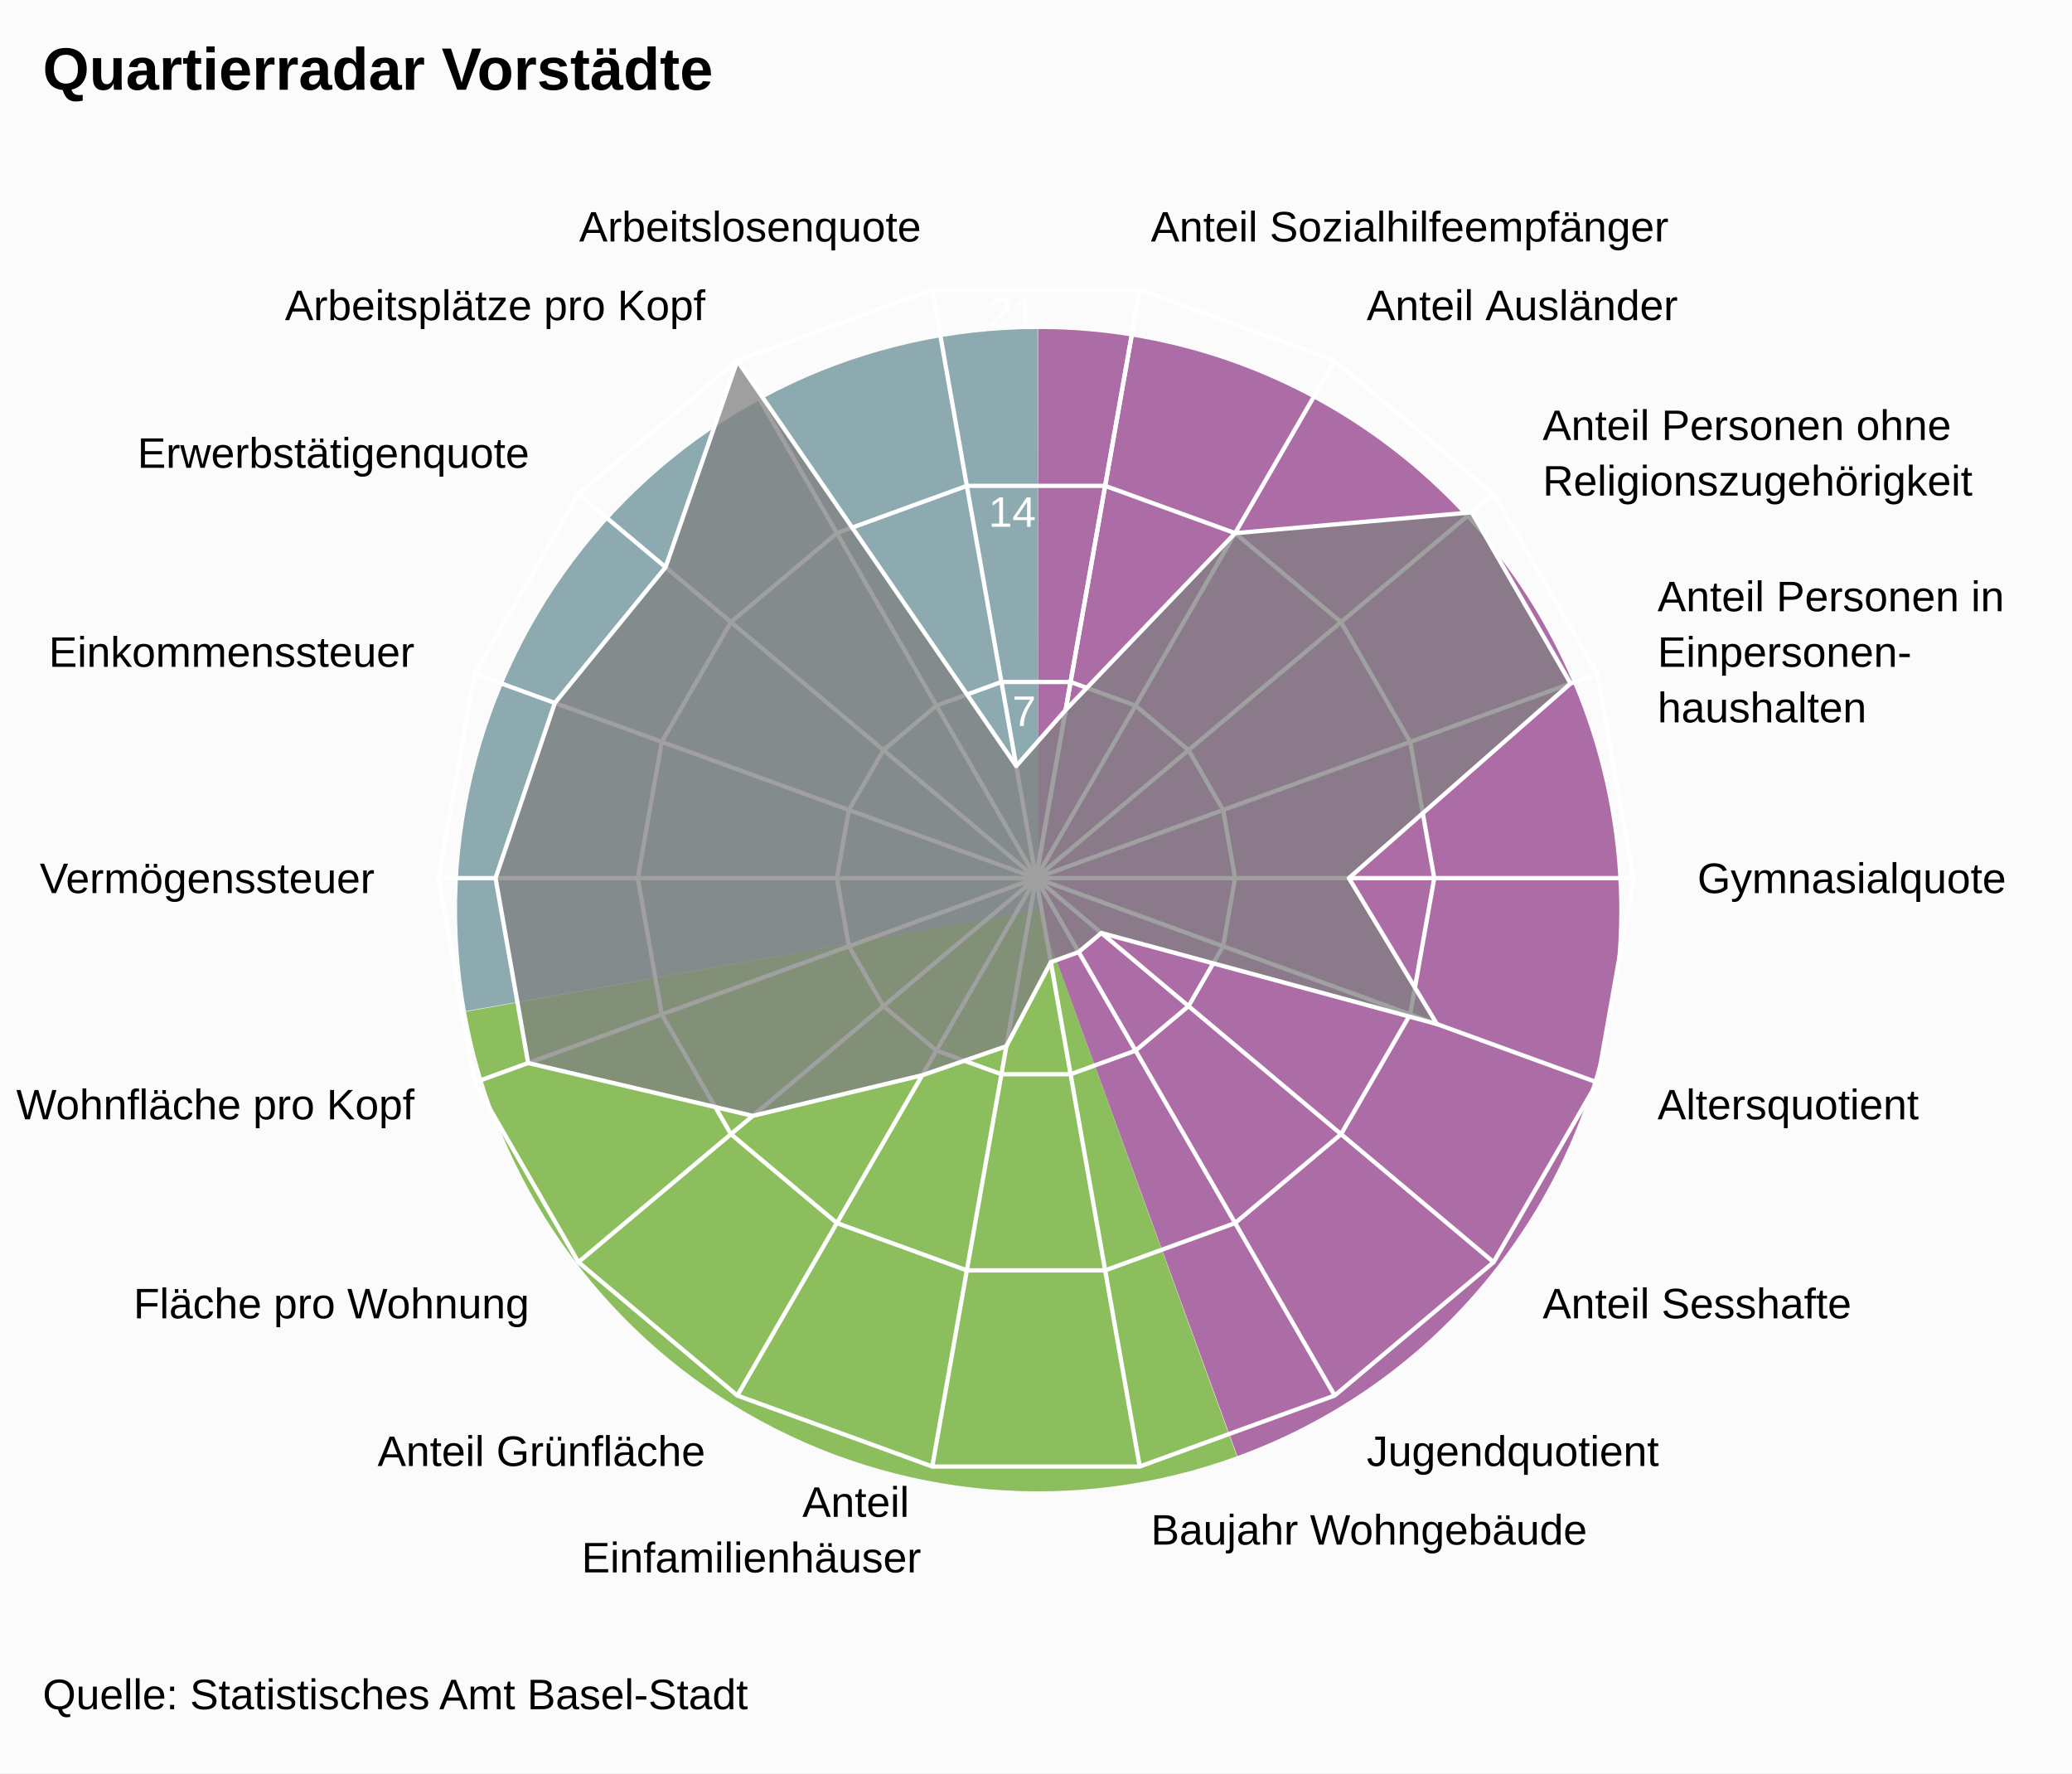
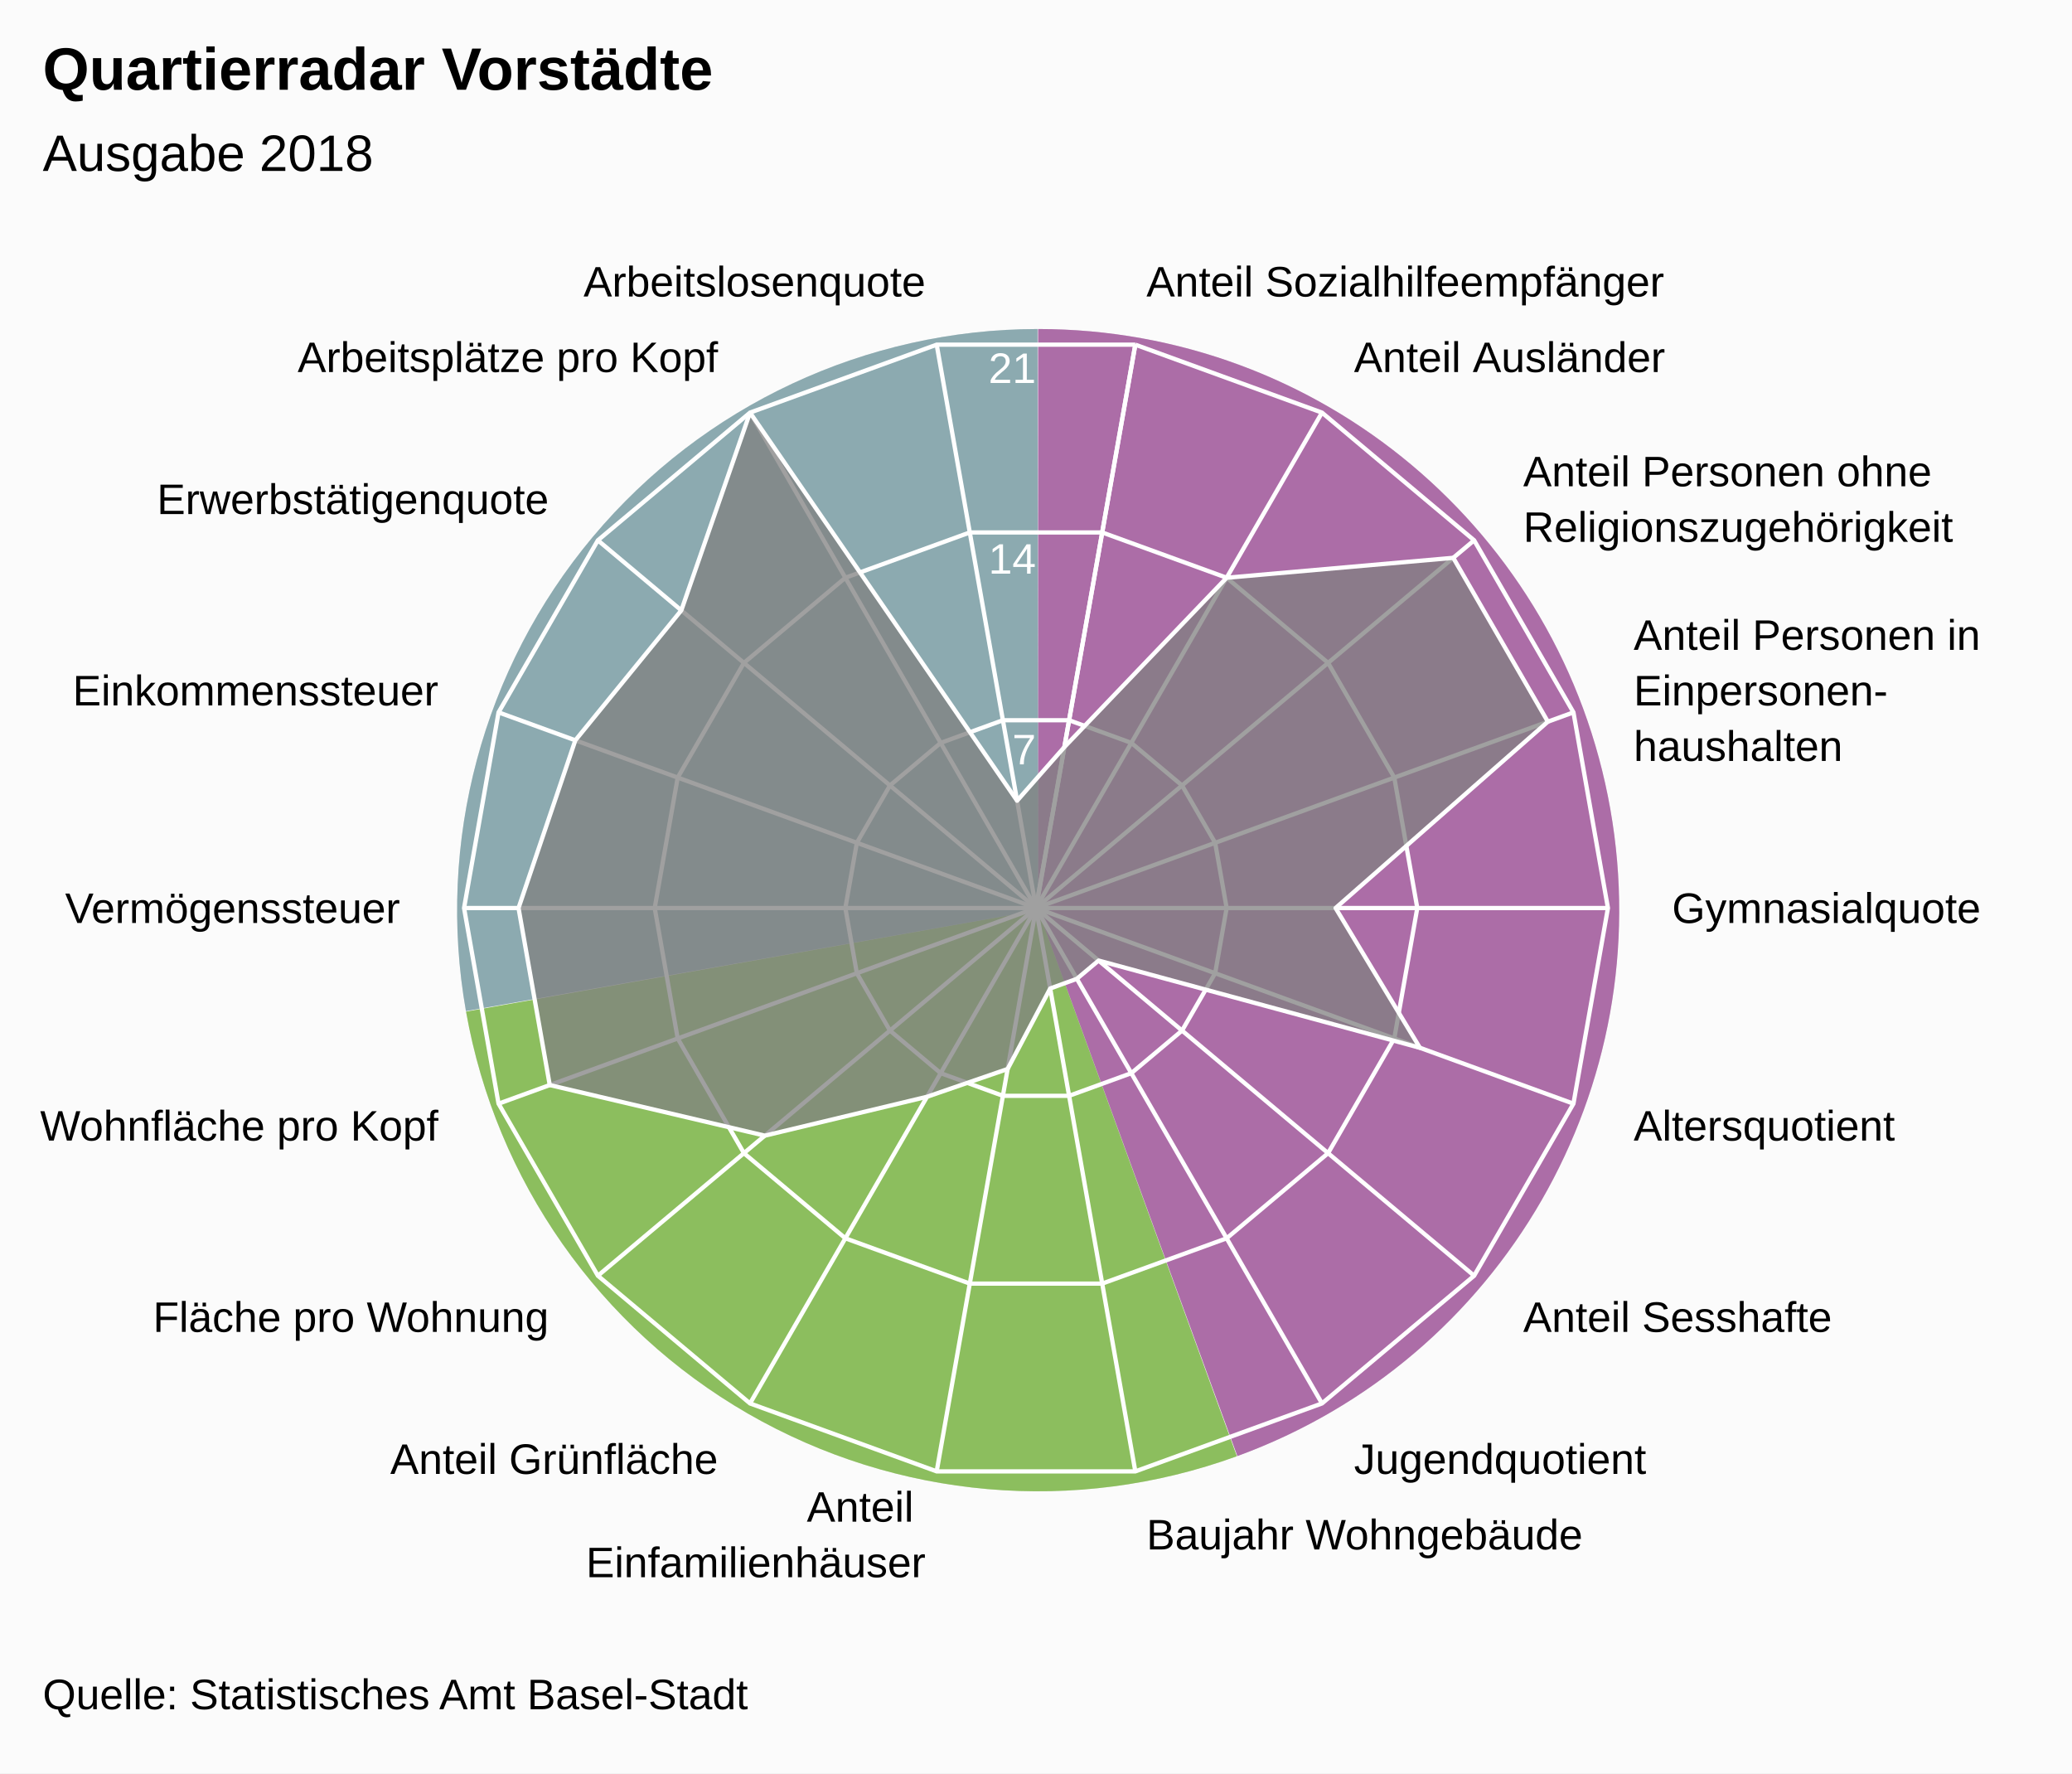
<svg xmlns="http://www.w3.org/2000/svg" version="1.1" class="highcharts-root" style="font-family:Arial;font-size:12px;" viewBox="0 0 485 415">
  <defs>
-     <clipPath id="highcharts-d8wcjvg-7">
-       <rect x="0" y="0" width="465" height="329" fill="none" />
+     <clipPath id="highcharts-m9omx0h-7">
+       <rect x="0" y="0" width="465" height="315" fill="none" />
    </clipPath>
-     <clipPath id="highcharts-d8wcjvg-9">
-       <circle cx="232.5" cy="164.5" r="139.825" />
+     <clipPath id="highcharts-m9omx0h-9">
+       <circle cx="232.5" cy="157.5" r="133.875" />
    </clipPath>
  </defs>
  <rect fill="#fbfbfb" class="highcharts-background" x="0" y="0" width="485" height="415" rx="0" ry="0" />
-   <rect fill="none" class="highcharts-plot-background" x="10" y="41" width="465" height="329" />
+   <rect fill="none" class="highcharts-plot-background" x="10" y="55" width="465" height="315" />
  <path fill="#923F8D" d="M 243 77 A 136 136 0 0 1 289.643 340.752 L 243 213 A 0 0 0 0 0 243 213 Z" fill-opacity="0.5" />
  <path fill="#68AB2B" d="M 289.515 340.798 A 136 136 0 0 1 109.09 236.75 L 243 213 A 0 0 0 0 0 243 213 Z" fill-opacity="0.5" />
  <path fill="#689199" d="M 109.066 236.616 A 136 136 0 0 1 242.864 77 L 243 213 A 0 0 0 0 0 243 213 Z" fill-opacity="0.5" />
  <path fill="#923F8D" d="M 243 77 A 136 136 0 0 1 289.643 340.752 L 243 213 A 0 0 0 0 0 243 213 Z" fill-opacity="0.5" />
  <path fill="#68AB2B" d="M 289.515 340.798 A 136 136 0 0 1 109.09 236.75 L 243 213 A 0 0 0 0 0 243 213 Z" fill-opacity="0.5" />
  <path fill="#689199" d="M 109.066 236.616 A 136 136 0 0 1 242.864 77 L 243 213 A 0 0 0 0 0 243 213 Z" fill-opacity="0.5" />
  <g class="highcharts-pane-group" />
  <g class="highcharts-grid highcharts-xaxis-grid ">
-     <path fill="none" stroke="white" stroke-width="1" class="highcharts-grid-line" d="M 242.5 205.5 L 266.78 67.799" opacity="1" />
-     <path fill="none" stroke="white" stroke-width="1" class="highcharts-grid-line" d="M 242.5 205.5 L 312.412 84.408" opacity="1" />
-     <path fill="none" stroke="white" stroke-width="1" class="highcharts-grid-line" d="M 242.5 205.5 L 349.612 115.622" opacity="1" />
-     <path fill="none" stroke="white" stroke-width="1" class="highcharts-grid-line" d="M 242.5 205.5 L 373.893 157.677" opacity="1" />
-     <path fill="none" stroke="white" stroke-width="1" class="highcharts-grid-line" d="M 242.5 205.5 L 382.325 205.5" opacity="1" />
-     <path fill="none" stroke="white" stroke-width="1" class="highcharts-grid-line" d="M 242.5 205.5 L 373.893 253.323" opacity="1" />
-     <path fill="none" stroke="white" stroke-width="1" class="highcharts-grid-line" d="M 242.5 205.5 L 349.612 295.378" opacity="1" />
-     <path fill="none" stroke="white" stroke-width="1" class="highcharts-grid-line" d="M 242.5 205.5 L 312.413 326.592" opacity="1" />
-     <path fill="none" stroke="white" stroke-width="1" class="highcharts-grid-line" d="M 242.5 205.5 L 266.78 343.201" opacity="1" />
-     <path fill="none" stroke="white" stroke-width="1" class="highcharts-grid-line" d="M 242.5 205.5 L 218.22 343.201" opacity="1" />
-     <path fill="none" stroke="white" stroke-width="1" class="highcharts-grid-line" d="M 242.5 205.5 L 172.588 326.592" opacity="1" />
-     <path fill="none" stroke="white" stroke-width="1" class="highcharts-grid-line" d="M 242.5 205.5 L 135.388 295.378" opacity="1" />
-     <path fill="none" stroke="white" stroke-width="1" class="highcharts-grid-line" d="M 242.5 205.5 L 111.107 253.323" opacity="1" />
-     <path fill="none" stroke="white" stroke-width="1" class="highcharts-grid-line" d="M 242.5 205.5 L 102.675 205.5" opacity="1" />
-     <path fill="none" stroke="white" stroke-width="1" class="highcharts-grid-line" d="M 242.5 205.5 L 111.107 157.677" opacity="1" />
-     <path fill="none" stroke="white" stroke-width="1" class="highcharts-grid-line" d="M 242.5 205.5 L 135.388 115.622" opacity="1" />
-     <path fill="none" stroke="white" stroke-width="1" class="highcharts-grid-line" d="M 242.5 205.5 L 172.587 84.408" opacity="1" />
-     <path fill="none" stroke="white" stroke-width="1" class="highcharts-grid-line" d="M 242.5 205.5 L 218.22 67.799" opacity="1" />
-     <path fill="none" stroke="white" stroke-width="1" class="highcharts-grid-line" d="M 242.5 205.5 L 266.78 67.799" opacity="1" />
+     <path fill="none" stroke="white" stroke-width="1" class="highcharts-grid-line" d="M 242.5 212.5 L 265.747 80.659" opacity="1" />
+     <path fill="none" stroke="white" stroke-width="1" class="highcharts-grid-line" d="M 242.5 212.5 L 309.438 96.561" opacity="1" />
+     <path fill="none" stroke="white" stroke-width="1" class="highcharts-grid-line" d="M 242.5 212.5 L 345.054 126.447" opacity="1" />
+     <path fill="none" stroke="white" stroke-width="1" class="highcharts-grid-line" d="M 242.5 212.5 L 368.301 166.712" opacity="1" />
+     <path fill="none" stroke="white" stroke-width="1" class="highcharts-grid-line" d="M 242.5 212.5 L 376.375 212.5" opacity="1" />
+     <path fill="none" stroke="white" stroke-width="1" class="highcharts-grid-line" d="M 242.5 212.5 L 368.301 258.288" opacity="1" />
+     <path fill="none" stroke="white" stroke-width="1" class="highcharts-grid-line" d="M 242.5 212.5 L 345.054 298.553" opacity="1" />
+     <path fill="none" stroke="white" stroke-width="1" class="highcharts-grid-line" d="M 242.5 212.5 L 309.438 328.439" opacity="1" />
+     <path fill="none" stroke="white" stroke-width="1" class="highcharts-grid-line" d="M 242.5 212.5 L 265.747 344.341" opacity="1" />
+     <path fill="none" stroke="white" stroke-width="1" class="highcharts-grid-line" d="M 242.5 212.5 L 219.253 344.341" opacity="1" />
+     <path fill="none" stroke="white" stroke-width="1" class="highcharts-grid-line" d="M 242.5 212.5 L 175.563 328.439" opacity="1" />
+     <path fill="none" stroke="white" stroke-width="1" class="highcharts-grid-line" d="M 242.5 212.5 L 139.946 298.553" opacity="1" />
+     <path fill="none" stroke="white" stroke-width="1" class="highcharts-grid-line" d="M 242.5 212.5 L 116.699 258.288" opacity="1" />
+     <path fill="none" stroke="white" stroke-width="1" class="highcharts-grid-line" d="M 242.5 212.5 L 108.625 212.5" opacity="1" />
+     <path fill="none" stroke="white" stroke-width="1" class="highcharts-grid-line" d="M 242.5 212.5 L 116.699 166.712" opacity="1" />
+     <path fill="none" stroke="white" stroke-width="1" class="highcharts-grid-line" d="M 242.5 212.5 L 139.946 126.447" opacity="1" />
+     <path fill="none" stroke="white" stroke-width="1" class="highcharts-grid-line" d="M 242.5 212.5 L 175.562 96.561" opacity="1" />
+     <path fill="none" stroke="white" stroke-width="1" class="highcharts-grid-line" d="M 242.5 212.5 L 219.253 80.659" opacity="1" />
+     <path fill="none" stroke="white" stroke-width="1" class="highcharts-grid-line" d="M 242.5 212.5 L 265.747 80.659" opacity="1" />
  </g>
  <g class="highcharts-grid highcharts-yaxis-grid ">
-     <path fill="none" stroke="white" stroke-width="1" class="highcharts-grid-line" d="M 242.5 205.5 L 242.5 205.5 L 242.5 205.5 L 242.5 205.5 L 242.5 205.5 L 242.5 205.5 L 242.5 205.5 L 242.5 205.5 L 242.5 205.5 L 242.5 205.5 L 242.5 205.5 L 242.5 205.5 L 242.5 205.5 L 242.5 205.5 L 242.5 205.5 L 242.5 205.5 L 242.5 205.5 L 242.5 205.5 L 242.5 205.5 L 242.5 205.5" opacity="1" />
-     <path fill="none" stroke="white" stroke-width="1" class="highcharts-grid-line" d="M 250.593 159.6 L 250.593 159.6 L 234.407 159.6 L 219.196 165.136 L 206.796 175.541 L 198.702 189.559 L 195.892 205.5 L 198.702 221.441 L 206.796 235.459 L 219.196 245.864 L 234.407 251.4 L 250.593 251.4 L 265.804 245.864 L 278.204 235.459 L 286.298 221.441 L 289.108 205.5 L 286.298 189.559 L 278.204 175.541 L 265.804 165.136 L 250.593 159.6" opacity="1" />
-     <path fill="none" stroke="white" stroke-width="1" class="highcharts-grid-line" d="M 258.687 113.7 L 258.687 113.7 L 226.313 113.7 L 195.892 124.772 L 171.092 145.581 L 154.905 173.618 L 149.283 205.5 L 154.905 237.382 L 171.092 265.419 L 195.892 286.228 L 226.313 297.3 L 258.687 297.3 L 289.108 286.228 L 313.908 265.419 L 330.095 237.382 L 335.717 205.5 L 330.095 173.618 L 313.908 145.581 L 289.108 124.772 L 258.687 113.7" opacity="1" />
-     <path fill="none" stroke="white" stroke-width="1" class="highcharts-grid-line" d="M 266.78 67.799 L 266.78 67.799 L 218.22 67.799 L 172.587 84.408 L 135.388 115.622 L 111.107 157.677 L 102.675 205.5 L 111.107 253.323 L 135.388 295.378 L 172.588 326.592 L 218.22 343.201 L 266.78 343.201 L 312.413 326.592 L 349.612 295.378 L 373.893 253.323 L 382.325 205.5 L 373.893 157.677 L 349.612 115.622 L 312.412 84.408 L 266.78 67.799" opacity="1" />
+     <path fill="none" stroke="white" stroke-width="1" class="highcharts-grid-line" d="M 242.5 212.5 L 242.5 212.5 L 242.5 212.5 L 242.5 212.5 L 242.5 212.5 L 242.5 212.5 L 242.5 212.5 L 242.5 212.5 L 242.5 212.5 L 242.5 212.5 L 242.5 212.5 L 242.5 212.5 L 242.5 212.5 L 242.5 212.5 L 242.5 212.5 L 242.5 212.5 L 242.5 212.5 L 242.5 212.5 L 242.5 212.5 L 242.5 212.5" opacity="1" />
+     <path fill="none" stroke="white" stroke-width="1" class="highcharts-grid-line" d="M 250.249 168.553 L 250.249 168.553 L 234.751 168.553 L 220.187 173.854 L 208.315 183.816 L 200.566 197.237 L 197.875 212.5 L 200.566 227.763 L 208.315 241.184 L 220.188 251.146 L 234.751 256.447 L 250.249 256.447 L 264.812 251.146 L 276.685 241.184 L 284.434 227.763 L 287.125 212.5 L 284.434 197.237 L 276.685 183.816 L 264.812 173.854 L 250.249 168.553" opacity="1" />
+     <path fill="none" stroke="white" stroke-width="1" class="highcharts-grid-line" d="M 257.998 124.606 L 257.998 124.606 L 227.002 124.606 L 197.875 135.207 L 174.131 155.131 L 158.632 181.975 L 153.25 212.5 L 158.632 243.025 L 174.131 269.869 L 197.875 289.793 L 227.002 300.394 L 257.998 300.394 L 287.125 289.793 L 310.869 269.869 L 326.368 243.025 L 331.75 212.5 L 326.368 181.975 L 310.869 155.131 L 287.125 135.207 L 257.998 124.606" opacity="1" />
+     <path fill="none" stroke="white" stroke-width="1" class="highcharts-grid-line" d="M 265.747 80.659 L 265.747 80.659 L 219.253 80.659 L 175.562 96.561 L 139.946 126.447 L 116.699 166.712 L 108.625 212.5 L 116.699 258.288 L 139.946 298.553 L 175.563 328.439 L 219.253 344.341 L 265.747 344.341 L 309.438 328.439 L 345.054 298.553 L 368.301 258.288 L 376.375 212.5 L 368.301 166.712 L 345.054 126.447 L 309.438 96.561 L 265.747 80.659" opacity="1" />
  </g>
-   <rect fill="none" class="highcharts-plot-border" x="10" y="41" width="465" height="329" />
+   <rect fill="none" class="highcharts-plot-border" x="10" y="55" width="465" height="315" />
  <g class="highcharts-axis highcharts-xaxis ">
-     <path fill="none" class="highcharts-axis-line" d="M 242.5 65.675 A 139.825 139.825 0 1 1 242.36 65.675 M 242.5 205.5 A 0 0 0 1 0 242.5 205.5 " />
+     <path fill="none" class="highcharts-axis-line" d="M 242.5 78.625 A 133.875 133.875 0 1 1 242.366 78.625 M 242.5 212.5 A 0 0 0 1 0 242.5 212.5 " />
  </g>
  <g class="highcharts-axis highcharts-yaxis ">
-     <path fill="none" class="highcharts-axis-line" d="M 242.5 205.5 L 242.5 65.675" />
+     <path fill="none" class="highcharts-axis-line" d="M 242.5 212.5 L 242.5 78.625" />
  </g>
  <g class="highcharts-series-group">
-     <g class="highcharts-series highcharts-series-0 highcharts-area-series " transform="translate(10,41) scale(1 1)" clip-path="url(#highcharts-d8wcjvg-9)">
-       <path fill="rgb(128,128,128)" fill-opacity="0.75" d="M 239.437 125.157 L 279.108 83.772 L 334.512 78.902 L 357.636 118.954 L 305.742 164.5 L 326.352 198.659 L 247.802 177.34 L 242.487 181.799 L 235.969 184.172 L 225.563 203.843 L 205.867 210.63 L 166.192 220.139 L 113.621 207.768 L 105.992 164.5 L 119.878 123.509 L 145.79 91.742 L 162.588 43.408 L 227.875 138.271 L 239.437 125.157 L 232.5 164.5 L 232.5 164.5 L 232.5 164.5 L 232.5 164.5 L 232.5 164.5 L 232.5 164.5 L 232.5 164.5 L 232.5 164.5 L 232.5 164.5 L 232.5 164.5 L 232.5 164.5 L 232.5 164.5 L 232.5 164.5 L 232.5 164.5 L 232.5 164.5 L 232.5 164.5 L 232.5 164.5 L 232.5 164.5 L 232.5 164.5" class="highcharts-area" />
-       <path fill="none" d="M 239.437 125.157 L 279.108 83.772 L 334.512 78.902 L 357.636 118.954 L 305.742 164.5 L 326.352 198.659 L 247.802 177.34 L 242.487 181.799 L 235.969 184.172 L 225.563 203.843 L 205.867 210.63 L 166.192 220.139 L 113.621 207.768 L 105.992 164.5 L 119.878 123.509 L 145.79 91.742 L 162.588 43.408 L 227.875 138.271 L 239.437 125.157" class="highcharts-graph" stroke="white" stroke-width="1" stroke-linejoin="round" stroke-linecap="round" />
+     <g class="highcharts-series highcharts-series-0 highcharts-area-series " transform="translate(10,55) scale(1 1)" clip-path="url(#highcharts-m9omx0h-9)">
+       <path fill="rgb(128,128,128)" fill-opacity="0.75" d="M 239.142 119.831 L 277.125 80.207 L 330.171 75.545 L 352.311 113.892 L 302.625 157.5 L 322.358 190.206 L 247.151 169.793 L 242.062 174.063 L 235.821 176.334 L 225.858 195.169 L 207 201.667 L 169.014 210.771 L 118.68 198.927 L 111.375 157.5 L 124.67 118.253 L 149.48 87.838 L 165.563 41.561 L 228.072 132.387 L 239.142 119.831 L 232.5 157.5 L 232.5 157.5 L 232.5 157.5 L 232.5 157.5 L 232.5 157.5 L 232.5 157.5 L 232.5 157.5 L 232.5 157.5 L 232.5 157.5 L 232.5 157.5 L 232.5 157.5 L 232.5 157.5 L 232.5 157.5 L 232.5 157.5 L 232.5 157.5 L 232.5 157.5 L 232.5 157.5 L 232.5 157.5 L 232.5 157.5" class="highcharts-area" />
+       <path fill="none" d="M 239.142 119.831 L 277.125 80.207 L 330.171 75.545 L 352.311 113.892 L 302.625 157.5 L 322.358 190.206 L 247.151 169.793 L 242.062 174.063 L 235.821 176.334 L 225.858 195.169 L 207 201.667 L 169.014 210.771 L 118.68 198.927 L 111.375 157.5 L 124.67 118.253 L 149.48 87.838 L 165.563 41.561 L 228.072 132.387 L 239.142 119.831" class="highcharts-graph" stroke="white" stroke-width="1" stroke-linejoin="round" stroke-linecap="round" />
    </g>
-     <g class="highcharts-markers highcharts-series-0 highcharts-area-series " transform="translate(10,41) scale(1 1)" clip-path="none" />
+     <g class="highcharts-markers highcharts-series-0 highcharts-area-series " transform="translate(10,55) scale(1 1)" clip-path="none" />
  </g>
  <text x="10" text-anchor="start" class="highcharts-title" style="color:#000000;font-size:14px;font-weight:bold;font-family:Arial;fill:#000000;" y="21">
    <tspan>Quartierradar Vorstädte</tspan>
  </text>
-   <text x="10" text-anchor="start" class="highcharts-subtitle" style="color:#000000;font-size:12px;font-weight:normal;font-family:Arial;fill:#000000;" y="40" />
+   <text x="10" text-anchor="start" class="highcharts-subtitle" style="color:#000000;font-size:12px;font-weight:normal;font-family:Arial;fill:#000000;" y="40">
+     <tspan>Ausgabe 2018</tspan>
+   </text>
  <g class="highcharts-axis-labels highcharts-xaxis-labels ">
-     <text x="269.385" style="color:#000000;cursor:default;font-size:10px;fill:#000000;" transform="translate(0,0)" text-anchor="start" y="56.527" opacity="1">
+     <text x="268.352" style="color:#000000;cursor:default;font-size:10px;fill:#000000;" transform="translate(0,0)" text-anchor="start" y="69.387" opacity="1">
      <tspan>Anteil Sozialhilfeempfänger</tspan>
    </text>
-     <text x="319.912" style="color:#000000;cursor:default;font-size:10px;fill:#000000;" transform="translate(0,0)" text-anchor="start" y="74.918" opacity="1">
+     <text x="316.938" style="color:#000000;cursor:default;font-size:10px;fill:#000000;" transform="translate(0,0)" text-anchor="start" y="87.07" opacity="1">
      <tspan>Anteil Ausländer</tspan>
    </text>
-     <text x="361.103" style="color:#000000;cursor:default;font-size:10px;fill:#000000;" transform="translate(0,0)" text-anchor="start" y="102.98" opacity="1">
+     <text x="356.545" style="color:#000000;cursor:default;font-size:10px;fill:#000000;" transform="translate(0,0)" text-anchor="start" y="113.805" opacity="1">
      <tspan>Anteil Personen ohne</tspan>
-       <tspan dy="13" x="361.103">Religionszugehörigkeit</tspan>
+       <tspan dy="13" x="356.545">Religionszugehörigkeit</tspan>
    </text>
-     <text x="387.988" style="color:#000000;cursor:default;font-size:10px;fill:#000000;" transform="translate(0,0)" text-anchor="start" y="143.047" opacity="1">
+     <text x="382.397" style="color:#000000;cursor:default;font-size:10px;fill:#000000;" transform="translate(0,0)" text-anchor="start" y="152.082" opacity="1">
      <tspan>Anteil Personen in</tspan>
-       <tspan dy="13" x="387.988">Einpersonen-</tspan>
-       <tspan dy="13" x="387.988">haushalten</tspan>
+       <tspan dy="13" x="382.397">Einpersonen-</tspan>
+       <tspan dy="13" x="382.397">haushalten</tspan>
    </text>
-     <text x="397.325" style="color:#000000;cursor:default;font-size:10px;fill:#000000;" transform="translate(0,0)" text-anchor="start" y="209" opacity="1">
+     <text x="391.375" style="color:#000000;cursor:default;font-size:10px;fill:#000000;" transform="translate(0,0)" text-anchor="start" y="216" opacity="1">
      <tspan>Gymnasialquote</tspan>
    </text>
-     <text x="387.988" style="color:#000000;cursor:default;font-size:10px;fill:#000000;" transform="translate(0,0)" text-anchor="start" y="261.953" opacity="1">
+     <text x="382.397" style="color:#000000;cursor:default;font-size:10px;fill:#000000;" transform="translate(0,0)" text-anchor="start" y="266.918" opacity="1">
      <tspan>Altersquotient</tspan>
    </text>
-     <text x="361.103" style="color:#000000;cursor:default;font-size:10px;fill:#000000;" transform="translate(0,0)" text-anchor="start" y="308.52" opacity="1">
+     <text x="356.545" style="color:#000000;cursor:default;font-size:10px;fill:#000000;" transform="translate(0,0)" text-anchor="start" y="311.695" opacity="1">
      <tspan>Anteil Sesshafte</tspan>
    </text>
-     <text x="319.913" style="color:#000000;cursor:default;font-size:10px;fill:#000000;" transform="translate(0,0)" text-anchor="start" y="343.082" opacity="1">
+     <text x="316.938" style="color:#000000;cursor:default;font-size:10px;fill:#000000;" transform="translate(0,0)" text-anchor="start" y="344.93" opacity="1">
      <tspan>Jugendquotient</tspan>
    </text>
-     <text x="269.385" style="color:#000000;cursor:default;font-size:10px;fill:#000000;" transform="translate(0,0)" text-anchor="start" y="361.473" opacity="1">
+     <text x="268.352" style="color:#000000;cursor:default;font-size:10px;fill:#000000;" transform="translate(0,0)" text-anchor="start" y="362.613" opacity="1">
      <tspan>Baujahr Wohngebäude</tspan>
    </text>
-     <text x="215.615" style="color:#000000;cursor:default;font-size:10px;fill:#000000;" transform="translate(0,0)" text-anchor="end" y="354.973" opacity="1">
+     <text x="216.648" style="color:#000000;cursor:default;font-size:10px;fill:#000000;" transform="translate(0,0)" text-anchor="end" y="356.113" opacity="1">
      <tspan>Anteil</tspan>
-       <tspan dy="13" x="215.615">Einfamilienhäuser</tspan>
+       <tspan dy="13" x="216.648">Einfamilienhäuser</tspan>
    </text>
-     <text x="165.088" style="color:#000000;cursor:default;font-size:10px;fill:#000000;" transform="translate(0,0)" text-anchor="end" y="343.082" opacity="1">
+     <text x="168.063" style="color:#000000;cursor:default;font-size:10px;fill:#000000;" transform="translate(0,0)" text-anchor="end" y="344.93" opacity="1">
      <tspan>Anteil Grünfläche</tspan>
    </text>
-     <text x="123.897" style="color:#000000;cursor:default;font-size:10px;fill:#000000;" transform="translate(0,0)" text-anchor="end" y="308.52" opacity="1">
+     <text x="128.455" style="color:#000000;cursor:default;font-size:10px;fill:#000000;" transform="translate(0,0)" text-anchor="end" y="311.695" opacity="1">
      <tspan>Fläche pro Wohnung</tspan>
    </text>
-     <text x="97.012" style="color:#000000;cursor:default;font-size:10px;fill:#000000;" transform="translate(0,0)" text-anchor="end" y="261.953" opacity="1">
+     <text x="102.603" style="color:#000000;cursor:default;font-size:10px;fill:#000000;" transform="translate(0,0)" text-anchor="end" y="266.918" opacity="1">
      <tspan>Wohnfläche pro Kopf</tspan>
    </text>
-     <text x="87.675" style="color:#000000;cursor:default;font-size:10px;fill:#000000;" transform="translate(0,0)" text-anchor="end" y="209" opacity="1">
+     <text x="93.625" style="color:#000000;cursor:default;font-size:10px;fill:#000000;" transform="translate(0,0)" text-anchor="end" y="216" opacity="1">
      <tspan>Vermögenssteuer</tspan>
    </text>
-     <text x="97.012" style="color:#000000;cursor:default;font-size:10px;fill:#000000;" transform="translate(0,0)" text-anchor="end" y="156.047" opacity="1">
+     <text x="102.603" style="color:#000000;cursor:default;font-size:10px;fill:#000000;" transform="translate(0,0)" text-anchor="end" y="165.082" opacity="1">
      <tspan>Einkommenssteuer</tspan>
    </text>
-     <text x="123.897" style="color:#000000;cursor:default;font-size:10px;fill:#000000;" transform="translate(0,0)" text-anchor="end" y="109.48" opacity="1">
+     <text x="128.455" style="color:#000000;cursor:default;font-size:10px;fill:#000000;" transform="translate(0,0)" text-anchor="end" y="120.305" opacity="1">
      <tspan>Erwerbstätigenquote</tspan>
    </text>
-     <text x="165.087" style="color:#000000;cursor:default;font-size:10px;fill:#000000;" transform="translate(0,0)" text-anchor="end" y="74.918" opacity="1">
+     <text x="168.062" style="color:#000000;cursor:default;font-size:10px;fill:#000000;" transform="translate(0,0)" text-anchor="end" y="87.07" opacity="1">
      <tspan>Arbeitsplätze pro Kopf</tspan>
    </text>
-     <text x="215.615" style="color:#000000;cursor:default;font-size:10px;fill:#000000;" transform="translate(0,0)" text-anchor="end" y="56.527" opacity="1">
+     <text x="216.648" style="color:#000000;cursor:default;font-size:10px;fill:#000000;" transform="translate(0,0)" text-anchor="end" y="69.387" opacity="1">
      <tspan>Arbeitslosenquote</tspan>
    </text>
    <text x="0" style="color:#000000;cursor:default;font-size:10px;fill:#000000;" transform="translate(0,0)" text-anchor="middle" y="-9999">18</text>
  </g>
  <g class="highcharts-axis-labels highcharts-yaxis-labels ">
    <text x="0" style="color:white;cursor:default;font-size:10px;fill:white;" text-anchor="end" transform="translate(0,0)" y="-9999">0</text>
-     <text x="242.5" style="color:white;cursor:default;font-size:10px;fill:white;" text-anchor="end" transform="translate(0,0)" y="169.892" opacity="1">7</text>
-     <text x="242.5" style="color:white;cursor:default;font-size:10px;fill:white;" text-anchor="end" transform="translate(0,0)" y="123.283" opacity="1">14</text>
-     <text x="242.5" style="color:white;cursor:default;font-size:10px;fill:white;" text-anchor="end" transform="translate(0,0)" y="76.675" opacity="1">21</text>
+     <text x="242.5" style="color:white;cursor:default;font-size:10px;fill:white;" text-anchor="end" transform="translate(0,0)" y="178.875" opacity="1">7</text>
+     <text x="242.5" style="color:white;cursor:default;font-size:10px;fill:white;" text-anchor="end" transform="translate(0,0)" y="134.25" opacity="1">14</text>
+     <text x="242.5" style="color:white;cursor:default;font-size:10px;fill:white;" text-anchor="end" transform="translate(0,0)" y="89.625" opacity="1">21</text>
  </g>
  <text x="10" class="highcharts-credits" text-anchor="start" style="cursor:default;color:#000000;font-size:10px;fill:#000000;" y="400">
    <tspan>Quelle: Statistisches Amt Basel-Stadt</tspan>
  </text>
</svg>
